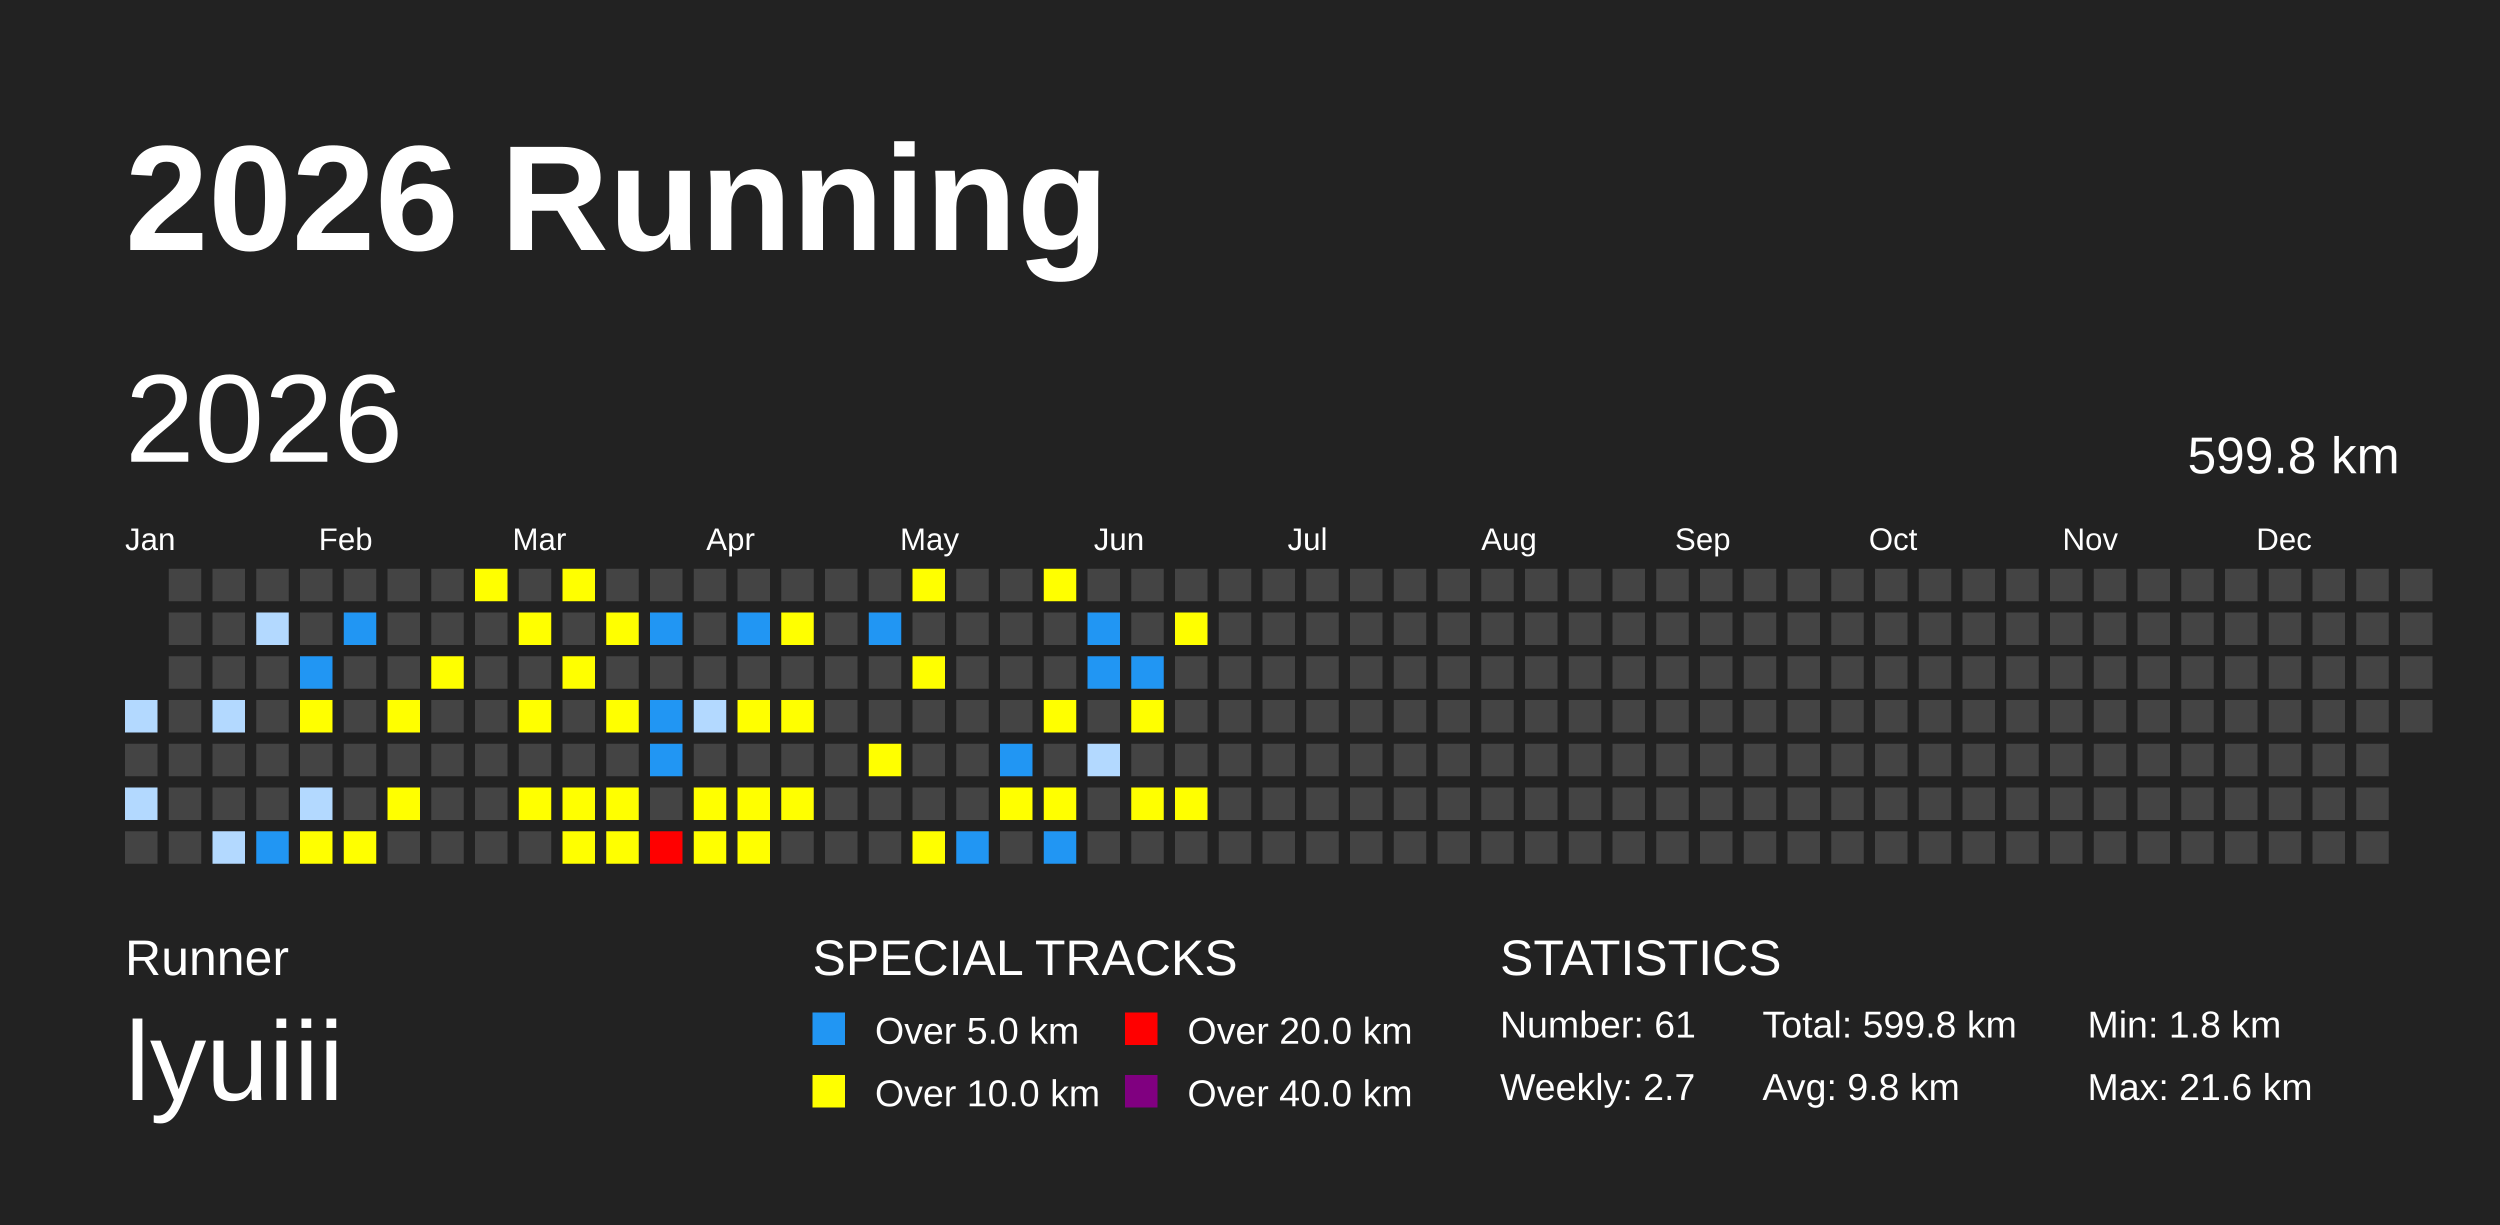
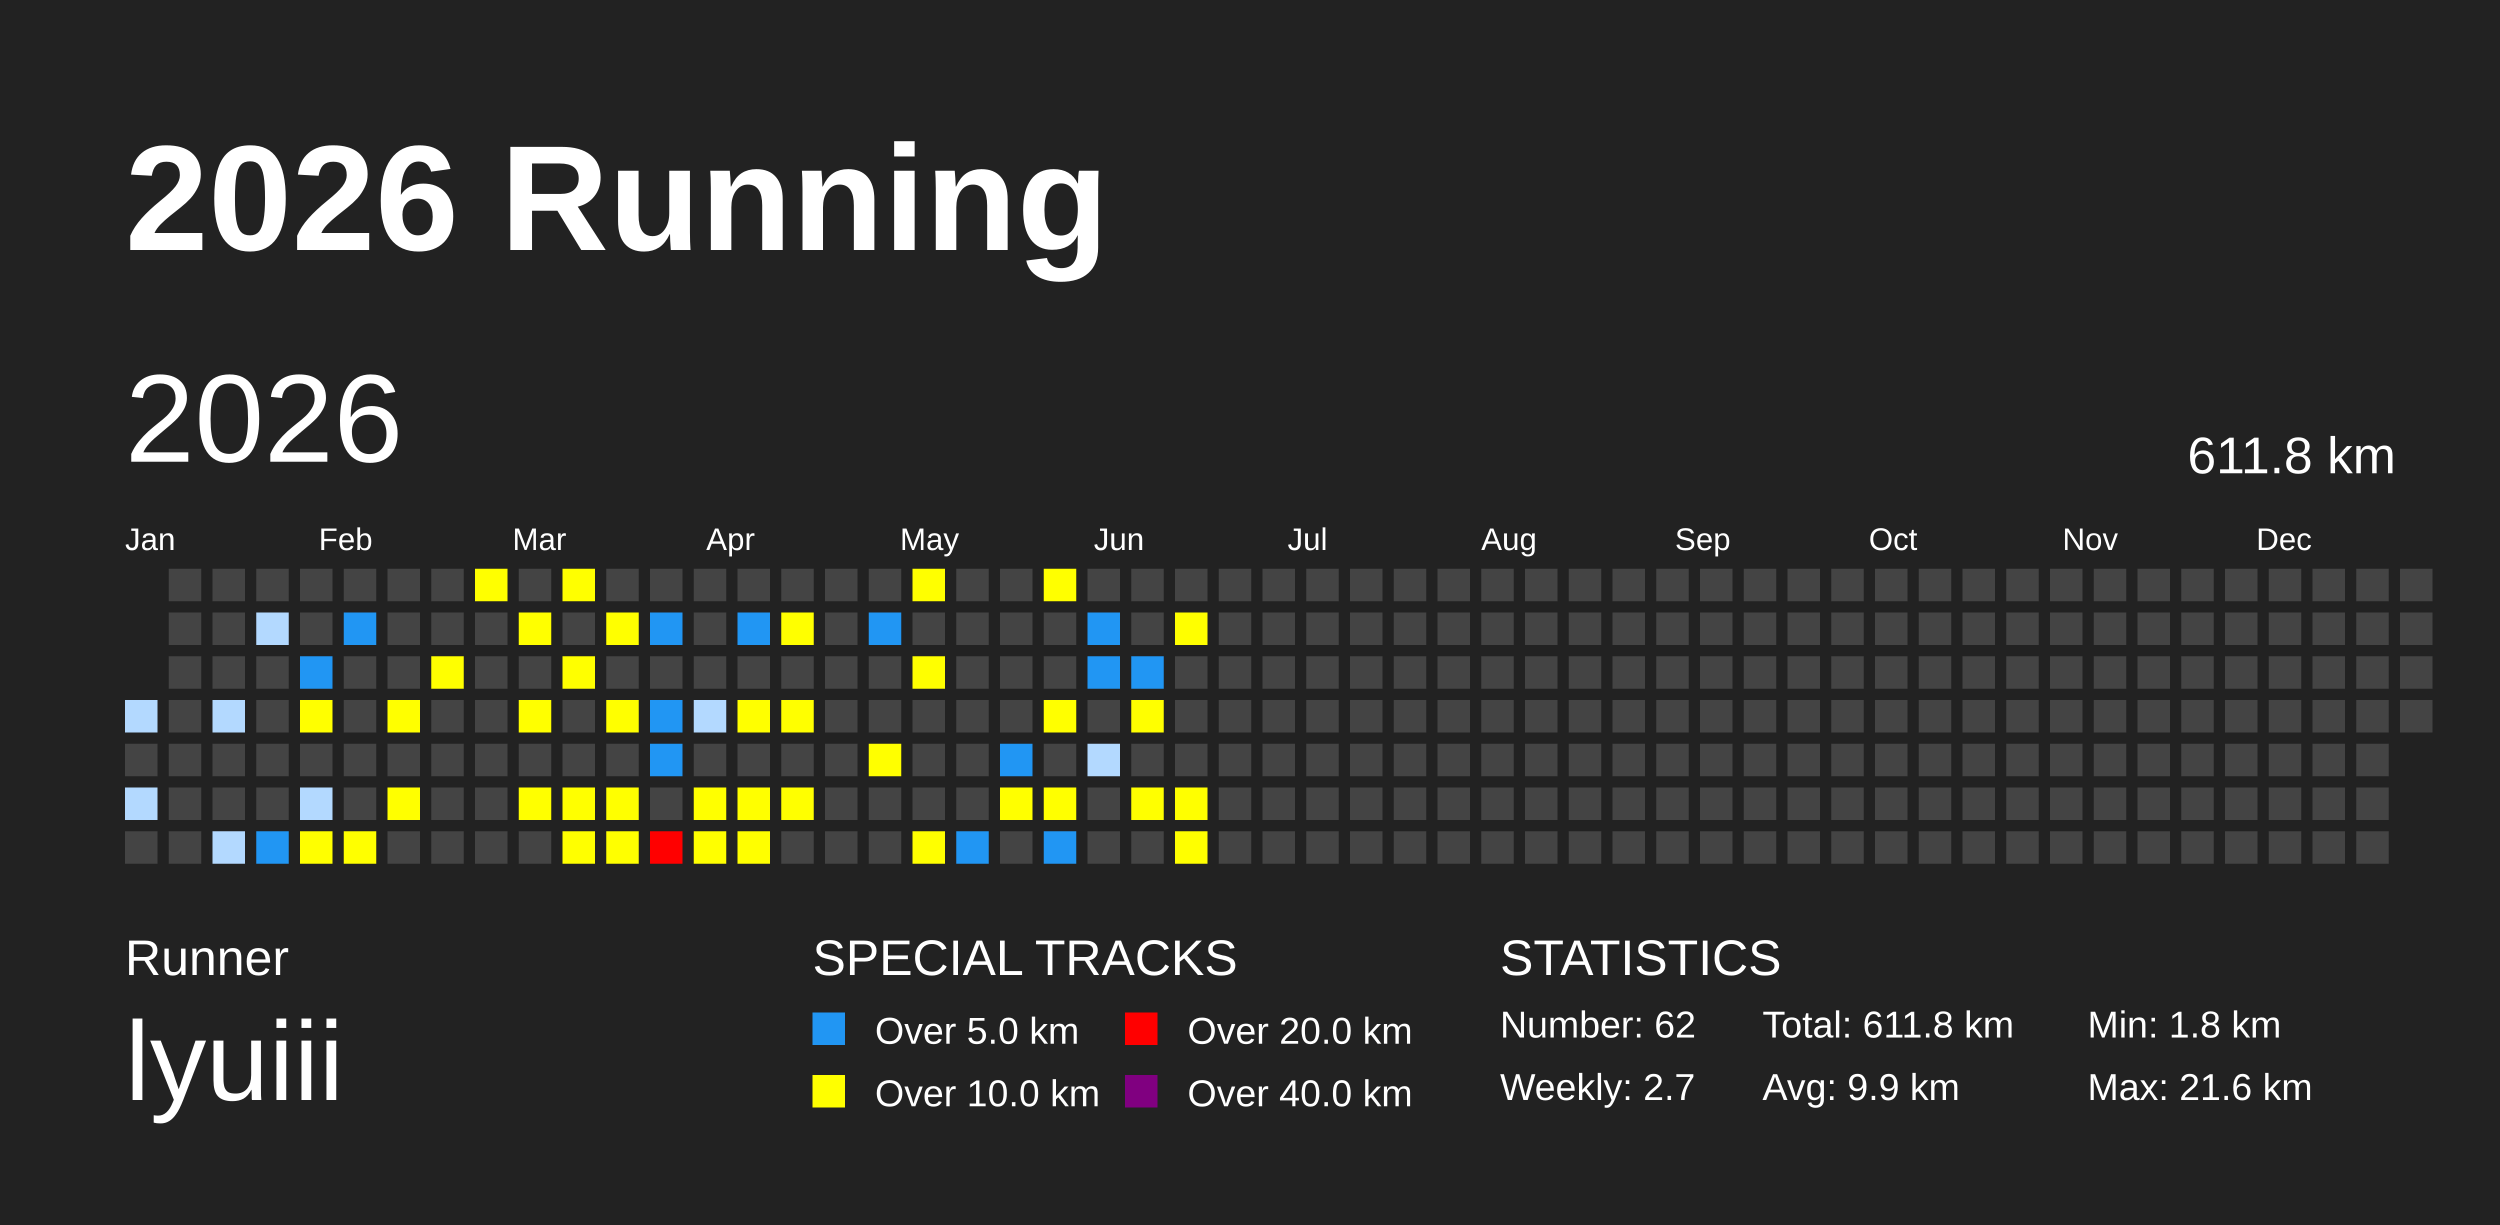
<svg xmlns="http://www.w3.org/2000/svg" baseProfile="full" height="98mm" version="1.1" viewBox="0,0,200,98" width="200mm">
  <defs />
  <rect fill="#222222" height="98" width="200" x="0" y="0" />
  <text fill="#FFFFFF" style="font-size:12px; font-family:Arial; font-weight:bold;" x="10" y="20">2026 Running</text>
  <text fill="#FFFFFF" style="font-size:4px; font-family:Arial" x="10" y="78">Runner</text>
  <text fill="#FFFFFF" style="font-size:9px; font-family:Arial" x="10" y="88">lyuiii</text>
  <text fill="#FFFFFF" style="font-size:4px; font-family:Arial" x="65" y="78">SPECIAL TRACKS</text>
  <rect fill="#2196F3" height="2.6" width="2.6" x="65" y="81" />
  <text fill="#FFFFFF" style="font-size:3px; font-family:Arial" x="70" y="83.5">Over 5.0 km</text>
  <rect fill="yellow" height="2.6" width="2.6" x="65" y="86" />
  <text fill="#FFFFFF" style="font-size:3px; font-family:Arial" x="70" y="88.5">Over 10.0 km</text>
  <rect fill="red" height="2.6" width="2.6" x="90" y="81" />
  <text fill="#FFFFFF" style="font-size:3px; font-family:Arial" x="95" y="83.5">Over 20.0 km</text>
  <rect fill="purple" height="2.6" width="2.6" x="90" y="86" />
  <text fill="#FFFFFF" style="font-size:3px; font-family:Arial" x="95" y="88.5">Over 40.0 km</text>
  <text fill="#FFFFFF" style="font-size:4px; font-family:Arial" x="120" y="78">STATISTICS</text>
-   <text fill="#FFFFFF" style="font-size:3px; font-family:Arial" x="120" y="83">Number: 61</text>
+   <text fill="#FFFFFF" style="font-size:3px; font-family:Arial" x="120" y="83">Number: 62</text>
  <text fill="#FFFFFF" style="font-size:3px; font-family:Arial" x="120" y="88">Weekly: 2.7</text>
-   <text fill="#FFFFFF" style="font-size:3px; font-family:Arial" x="141" y="83">Total: 599.8 km</text>
-   <text fill="#FFFFFF" style="font-size:3px; font-family:Arial" x="141" y="88">Avg: 9.8 km</text>
+   <text fill="#FFFFFF" style="font-size:3px; font-family:Arial" x="141" y="83">Total: 611.8 km</text>
+   <text fill="#FFFFFF" style="font-size:3px; font-family:Arial" x="141" y="88">Avg: 9.9 km</text>
  <text fill="#FFFFFF" style="font-size:3px; font-family:Arial" x="167" y="83">Min: 1.8 km</text>
  <text fill="#FFFFFF" style="font-size:3px; font-family:Arial" x="167" y="88">Max: 21.6 km</text>
  <text dominant-baseline="hanging" fill="#FFFFFF" style="font-size:10.0px; font-family:Arial;" x="10" y="30">2026</text>
-   <text dominant-baseline="hanging" fill="#FFFFFF" style="font-size:4.125px; font-family:Arial;" x="175" y="35">599.8 km</text>
+   <text dominant-baseline="hanging" fill="#FFFFFF" style="font-size:4.125px; font-family:Arial;" x="175" y="35">611.8 km</text>
  <text fill="#FFFFFF" style="font-size:2.5px; font-family:Arial" x="10.0" y="44">Jan</text>
  <text fill="#FFFFFF" style="font-size:2.5px; font-family:Arial" x="25.5" y="44">Feb</text>
  <text fill="#FFFFFF" style="font-size:2.5px; font-family:Arial" x="41.0" y="44">Mar</text>
  <text fill="#FFFFFF" style="font-size:2.5px; font-family:Arial" x="56.5" y="44">Apr</text>
  <text fill="#FFFFFF" style="font-size:2.5px; font-family:Arial" x="72.0" y="44">May</text>
  <text fill="#FFFFFF" style="font-size:2.5px; font-family:Arial" x="87.5" y="44">Jun</text>
  <text fill="#FFFFFF" style="font-size:2.5px; font-family:Arial" x="103.0" y="44">Jul</text>
  <text fill="#FFFFFF" style="font-size:2.5px; font-family:Arial" x="118.5" y="44">Aug</text>
  <text fill="#FFFFFF" style="font-size:2.5px; font-family:Arial" x="134.0" y="44">Sep</text>
  <text fill="#FFFFFF" style="font-size:2.5px; font-family:Arial" x="149.5" y="44">Oct</text>
  <text fill="#FFFFFF" style="font-size:2.5px; font-family:Arial" x="165.0" y="44">Nov</text>
  <text fill="#FFFFFF" style="font-size:2.5px; font-family:Arial" x="180.5" y="44">Dec</text>
  <rect fill="#b3d9ff" height="2.6" width="2.6" x="10.0" y="56.0" />
  <rect fill="#444444" height="2.6" width="2.6" x="10.0" y="59.5" />
  <rect fill="#b3d9ff" height="2.6" width="2.6" x="10.0" y="63.0" />
  <rect fill="#444444" height="2.6" width="2.6" x="10.0" y="66.5" />
  <rect fill="#444444" height="2.6" width="2.6" x="13.5" y="45.5" />
  <rect fill="#444444" height="2.6" width="2.6" x="13.5" y="49.0" />
  <rect fill="#444444" height="2.6" width="2.6" x="13.5" y="52.5" />
  <rect fill="#444444" height="2.6" width="2.6" x="13.5" y="56.0" />
  <rect fill="#444444" height="2.6" width="2.6" x="13.5" y="59.5" />
  <rect fill="#444444" height="2.6" width="2.6" x="13.5" y="63.0" />
  <rect fill="#444444" height="2.6" width="2.6" x="13.5" y="66.5" />
  <rect fill="#444444" height="2.6" width="2.6" x="17.0" y="45.5" />
  <rect fill="#444444" height="2.6" width="2.6" x="17.0" y="49.0" />
  <rect fill="#444444" height="2.6" width="2.6" x="17.0" y="52.5" />
  <rect fill="#b3d9ff" height="2.6" width="2.6" x="17.0" y="56.0" />
  <rect fill="#444444" height="2.6" width="2.6" x="17.0" y="59.5" />
  <rect fill="#444444" height="2.6" width="2.6" x="17.0" y="63.0" />
  <rect fill="#b3d9ff" height="2.6" width="2.6" x="17.0" y="66.5" />
  <rect fill="#444444" height="2.6" width="2.6" x="20.5" y="45.5" />
  <rect fill="#b3d9ff" height="2.6" width="2.6" x="20.5" y="49.0" />
  <rect fill="#444444" height="2.6" width="2.6" x="20.5" y="52.5" />
  <rect fill="#444444" height="2.6" width="2.6" x="20.5" y="56.0" />
  <rect fill="#444444" height="2.6" width="2.6" x="20.5" y="59.5" />
  <rect fill="#444444" height="2.6" width="2.6" x="20.5" y="63.0" />
  <rect fill="#2196F3" height="2.6" width="2.6" x="20.5" y="66.5" />
  <rect fill="#444444" height="2.6" width="2.6" x="24.0" y="45.5" />
  <rect fill="#444444" height="2.6" width="2.6" x="24.0" y="49.0" />
  <rect fill="#2196F3" height="2.6" width="2.6" x="24.0" y="52.5" />
  <rect fill="yellow" height="2.6" width="2.6" x="24.0" y="56.0" />
  <rect fill="#444444" height="2.6" width="2.6" x="24.0" y="59.5" />
  <rect fill="#b3d9ff" height="2.6" width="2.6" x="24.0" y="63.0" />
  <rect fill="yellow" height="2.6" width="2.6" x="24.0" y="66.5" />
  <rect fill="#444444" height="2.6" width="2.6" x="27.5" y="45.5" />
  <rect fill="#2196F3" height="2.6" width="2.6" x="27.5" y="49.0" />
  <rect fill="#444444" height="2.6" width="2.6" x="27.5" y="52.5" />
  <rect fill="#444444" height="2.6" width="2.6" x="27.5" y="56.0" />
  <rect fill="#444444" height="2.6" width="2.6" x="27.5" y="59.5" />
  <rect fill="#444444" height="2.6" width="2.6" x="27.5" y="63.0" />
  <rect fill="yellow" height="2.6" width="2.6" x="27.5" y="66.5" />
  <rect fill="#444444" height="2.6" width="2.6" x="31.0" y="45.5" />
  <rect fill="#444444" height="2.6" width="2.6" x="31.0" y="49.0" />
  <rect fill="#444444" height="2.6" width="2.6" x="31.0" y="52.5" />
  <rect fill="yellow" height="2.6" width="2.6" x="31.0" y="56.0" />
  <rect fill="#444444" height="2.6" width="2.6" x="31.0" y="59.5" />
  <rect fill="yellow" height="2.6" width="2.6" x="31.0" y="63.0" />
  <rect fill="#444444" height="2.6" width="2.6" x="31.0" y="66.5" />
  <rect fill="#444444" height="2.6" width="2.6" x="34.5" y="45.5" />
  <rect fill="#444444" height="2.6" width="2.6" x="34.5" y="49.0" />
  <rect fill="yellow" height="2.6" width="2.6" x="34.5" y="52.5" />
  <rect fill="#444444" height="2.6" width="2.6" x="34.5" y="56.0" />
  <rect fill="#444444" height="2.6" width="2.6" x="34.5" y="59.5" />
  <rect fill="#444444" height="2.6" width="2.6" x="34.5" y="63.0" />
  <rect fill="#444444" height="2.6" width="2.6" x="34.5" y="66.5" />
  <rect fill="yellow" height="2.6" width="2.6" x="38.0" y="45.5" />
  <rect fill="#444444" height="2.6" width="2.6" x="38.0" y="49.0" />
  <rect fill="#444444" height="2.6" width="2.6" x="38.0" y="52.5" />
  <rect fill="#444444" height="2.6" width="2.6" x="38.0" y="56.0" />
  <rect fill="#444444" height="2.6" width="2.6" x="38.0" y="59.5" />
  <rect fill="#444444" height="2.6" width="2.6" x="38.0" y="63.0" />
  <rect fill="#444444" height="2.6" width="2.6" x="38.0" y="66.5" />
  <rect fill="#444444" height="2.6" width="2.6" x="41.5" y="45.5" />
  <rect fill="yellow" height="2.6" width="2.6" x="41.5" y="49.0" />
  <rect fill="#444444" height="2.6" width="2.6" x="41.5" y="52.5" />
  <rect fill="yellow" height="2.6" width="2.6" x="41.5" y="56.0" />
  <rect fill="#444444" height="2.6" width="2.6" x="41.5" y="59.5" />
  <rect fill="yellow" height="2.6" width="2.6" x="41.5" y="63.0" />
  <rect fill="#444444" height="2.6" width="2.6" x="41.5" y="66.5" />
  <rect fill="yellow" height="2.6" width="2.6" x="45.0" y="45.5" />
  <rect fill="#444444" height="2.6" width="2.6" x="45.0" y="49.0" />
  <rect fill="yellow" height="2.6" width="2.6" x="45.0" y="52.5" />
  <rect fill="#444444" height="2.6" width="2.6" x="45.0" y="56.0" />
  <rect fill="#444444" height="2.6" width="2.6" x="45.0" y="59.5" />
  <rect fill="yellow" height="2.6" width="2.6" x="45.0" y="63.0" />
  <rect fill="yellow" height="2.6" width="2.6" x="45.0" y="66.5" />
  <rect fill="#444444" height="2.6" width="2.6" x="48.5" y="45.5" />
  <rect fill="yellow" height="2.6" width="2.6" x="48.5" y="49.0" />
  <rect fill="#444444" height="2.6" width="2.6" x="48.5" y="52.5" />
  <rect fill="yellow" height="2.6" width="2.6" x="48.5" y="56.0" />
  <rect fill="#444444" height="2.6" width="2.6" x="48.5" y="59.5" />
  <rect fill="yellow" height="2.6" width="2.6" x="48.5" y="63.0" />
  <rect fill="yellow" height="2.6" width="2.6" x="48.5" y="66.5" />
  <rect fill="#444444" height="2.6" width="2.6" x="52.0" y="45.5" />
  <rect fill="#2196F3" height="2.6" width="2.6" x="52.0" y="49.0" />
  <rect fill="#444444" height="2.6" width="2.6" x="52.0" y="52.5" />
  <rect fill="#2196F3" height="2.6" width="2.6" x="52.0" y="56.0" />
  <rect fill="#2196F3" height="2.6" width="2.6" x="52.0" y="59.5" />
  <rect fill="#444444" height="2.6" width="2.6" x="52.0" y="63.0" />
  <rect fill="red" height="2.6" width="2.6" x="52.0" y="66.5" />
  <rect fill="#444444" height="2.6" width="2.6" x="55.5" y="45.5" />
  <rect fill="#444444" height="2.6" width="2.6" x="55.5" y="49.0" />
  <rect fill="#444444" height="2.6" width="2.6" x="55.5" y="52.5" />
  <rect fill="#b3d9ff" height="2.6" width="2.6" x="55.5" y="56.0" />
  <rect fill="#444444" height="2.6" width="2.6" x="55.5" y="59.5" />
  <rect fill="yellow" height="2.6" width="2.6" x="55.5" y="63.0" />
  <rect fill="yellow" height="2.6" width="2.6" x="55.5" y="66.5" />
  <rect fill="#444444" height="2.6" width="2.6" x="59.0" y="45.5" />
  <rect fill="#2196F3" height="2.6" width="2.6" x="59.0" y="49.0" />
  <rect fill="#444444" height="2.6" width="2.6" x="59.0" y="52.5" />
  <rect fill="yellow" height="2.6" width="2.6" x="59.0" y="56.0" />
  <rect fill="#444444" height="2.6" width="2.6" x="59.0" y="59.5" />
  <rect fill="yellow" height="2.6" width="2.6" x="59.0" y="63.0" />
  <rect fill="yellow" height="2.6" width="2.6" x="59.0" y="66.5" />
  <rect fill="#444444" height="2.6" width="2.6" x="62.5" y="45.5" />
  <rect fill="yellow" height="2.6" width="2.6" x="62.5" y="49.0" />
  <rect fill="#444444" height="2.6" width="2.6" x="62.5" y="52.5" />
  <rect fill="yellow" height="2.6" width="2.6" x="62.5" y="56.0" />
  <rect fill="#444444" height="2.6" width="2.6" x="62.5" y="59.5" />
  <rect fill="yellow" height="2.6" width="2.6" x="62.5" y="63.0" />
  <rect fill="#444444" height="2.6" width="2.6" x="62.5" y="66.5" />
  <rect fill="#444444" height="2.6" width="2.6" x="66.0" y="45.5" />
  <rect fill="#444444" height="2.6" width="2.6" x="66.0" y="49.0" />
  <rect fill="#444444" height="2.6" width="2.6" x="66.0" y="52.5" />
  <rect fill="#444444" height="2.6" width="2.6" x="66.0" y="56.0" />
  <rect fill="#444444" height="2.6" width="2.6" x="66.0" y="59.5" />
  <rect fill="#444444" height="2.6" width="2.6" x="66.0" y="63.0" />
  <rect fill="#444444" height="2.6" width="2.6" x="66.0" y="66.5" />
  <rect fill="#444444" height="2.6" width="2.6" x="69.5" y="45.5" />
  <rect fill="#2196F3" height="2.6" width="2.6" x="69.5" y="49.0" />
  <rect fill="#444444" height="2.6" width="2.6" x="69.5" y="52.5" />
  <rect fill="#444444" height="2.6" width="2.6" x="69.5" y="56.0" />
  <rect fill="yellow" height="2.6" width="2.6" x="69.5" y="59.5" />
  <rect fill="#444444" height="2.6" width="2.6" x="69.5" y="63.0" />
  <rect fill="#444444" height="2.6" width="2.6" x="69.5" y="66.5" />
  <rect fill="yellow" height="2.6" width="2.6" x="73.0" y="45.5" />
  <rect fill="#444444" height="2.6" width="2.6" x="73.0" y="49.0" />
  <rect fill="yellow" height="2.6" width="2.6" x="73.0" y="52.5" />
  <rect fill="#444444" height="2.6" width="2.6" x="73.0" y="56.0" />
  <rect fill="#444444" height="2.6" width="2.6" x="73.0" y="59.5" />
  <rect fill="#444444" height="2.6" width="2.6" x="73.0" y="63.0" />
  <rect fill="yellow" height="2.6" width="2.6" x="73.0" y="66.5" />
  <rect fill="#444444" height="2.6" width="2.6" x="76.5" y="45.5" />
  <rect fill="#444444" height="2.6" width="2.6" x="76.5" y="49.0" />
  <rect fill="#444444" height="2.6" width="2.6" x="76.5" y="52.5" />
  <rect fill="#444444" height="2.6" width="2.6" x="76.5" y="56.0" />
  <rect fill="#444444" height="2.6" width="2.6" x="76.5" y="59.5" />
  <rect fill="#444444" height="2.6" width="2.6" x="76.5" y="63.0" />
  <rect fill="#2196F3" height="2.6" width="2.6" x="76.5" y="66.5" />
  <rect fill="#444444" height="2.6" width="2.6" x="80.0" y="45.5" />
  <rect fill="#444444" height="2.6" width="2.6" x="80.0" y="49.0" />
  <rect fill="#444444" height="2.6" width="2.6" x="80.0" y="52.5" />
  <rect fill="#444444" height="2.6" width="2.6" x="80.0" y="56.0" />
  <rect fill="#2196F3" height="2.6" width="2.6" x="80.0" y="59.5" />
  <rect fill="yellow" height="2.6" width="2.6" x="80.0" y="63.0" />
  <rect fill="#444444" height="2.6" width="2.6" x="80.0" y="66.5" />
  <rect fill="yellow" height="2.6" width="2.6" x="83.5" y="45.5" />
  <rect fill="#444444" height="2.6" width="2.6" x="83.5" y="49.0" />
  <rect fill="#444444" height="2.6" width="2.6" x="83.5" y="52.5" />
  <rect fill="yellow" height="2.6" width="2.6" x="83.5" y="56.0" />
  <rect fill="#444444" height="2.6" width="2.6" x="83.5" y="59.5" />
  <rect fill="yellow" height="2.6" width="2.6" x="83.5" y="63.0" />
  <rect fill="#2196F3" height="2.6" width="2.6" x="83.5" y="66.5" />
  <rect fill="#444444" height="2.6" width="2.6" x="87.0" y="45.5" />
  <rect fill="#2196F3" height="2.6" width="2.6" x="87.0" y="49.0" />
  <rect fill="#2196F3" height="2.6" width="2.6" x="87.0" y="52.5" />
  <rect fill="#444444" height="2.6" width="2.6" x="87.0" y="56.0" />
  <rect fill="#b3d9ff" height="2.6" width="2.6" x="87.0" y="59.5" />
  <rect fill="#444444" height="2.6" width="2.6" x="87.0" y="63.0" />
  <rect fill="#444444" height="2.6" width="2.6" x="87.0" y="66.5" />
  <rect fill="#444444" height="2.6" width="2.6" x="90.5" y="45.5" />
  <rect fill="#444444" height="2.6" width="2.6" x="90.5" y="49.0" />
  <rect fill="#2196F3" height="2.6" width="2.6" x="90.5" y="52.5" />
  <rect fill="yellow" height="2.6" width="2.6" x="90.5" y="56.0" />
  <rect fill="#444444" height="2.6" width="2.6" x="90.5" y="59.5" />
  <rect fill="yellow" height="2.6" width="2.6" x="90.5" y="63.0" />
  <rect fill="#444444" height="2.6" width="2.6" x="90.5" y="66.5" />
  <rect fill="#444444" height="2.6" width="2.6" x="94.0" y="45.5" />
  <rect fill="yellow" height="2.6" width="2.6" x="94.0" y="49.0" />
  <rect fill="#444444" height="2.6" width="2.6" x="94.0" y="52.5" />
  <rect fill="#444444" height="2.6" width="2.6" x="94.0" y="56.0" />
  <rect fill="#444444" height="2.6" width="2.6" x="94.0" y="59.5" />
  <rect fill="yellow" height="2.6" width="2.6" x="94.0" y="63.0" />
-   <rect fill="#444444" height="2.6" width="2.6" x="94.0" y="66.5" />
+   <rect fill="yellow" height="2.6" width="2.6" x="94.0" y="66.5" />
  <rect fill="#444444" height="2.6" width="2.6" x="97.5" y="45.5" />
  <rect fill="#444444" height="2.6" width="2.6" x="97.5" y="49.0" />
  <rect fill="#444444" height="2.6" width="2.6" x="97.5" y="52.5" />
  <rect fill="#444444" height="2.6" width="2.6" x="97.5" y="56.0" />
  <rect fill="#444444" height="2.6" width="2.6" x="97.5" y="59.5" />
  <rect fill="#444444" height="2.6" width="2.6" x="97.5" y="63.0" />
  <rect fill="#444444" height="2.6" width="2.6" x="97.5" y="66.5" />
  <rect fill="#444444" height="2.6" width="2.6" x="101.0" y="45.5" />
  <rect fill="#444444" height="2.6" width="2.6" x="101.0" y="49.0" />
  <rect fill="#444444" height="2.6" width="2.6" x="101.0" y="52.5" />
  <rect fill="#444444" height="2.6" width="2.6" x="101.0" y="56.0" />
  <rect fill="#444444" height="2.6" width="2.6" x="101.0" y="59.5" />
  <rect fill="#444444" height="2.6" width="2.6" x="101.0" y="63.0" />
  <rect fill="#444444" height="2.6" width="2.6" x="101.0" y="66.5" />
  <rect fill="#444444" height="2.6" width="2.6" x="104.5" y="45.5" />
  <rect fill="#444444" height="2.6" width="2.6" x="104.5" y="49.0" />
  <rect fill="#444444" height="2.6" width="2.6" x="104.5" y="52.5" />
  <rect fill="#444444" height="2.6" width="2.6" x="104.5" y="56.0" />
  <rect fill="#444444" height="2.6" width="2.6" x="104.5" y="59.5" />
  <rect fill="#444444" height="2.6" width="2.6" x="104.5" y="63.0" />
  <rect fill="#444444" height="2.6" width="2.6" x="104.5" y="66.5" />
  <rect fill="#444444" height="2.6" width="2.6" x="108.0" y="45.5" />
  <rect fill="#444444" height="2.6" width="2.6" x="108.0" y="49.0" />
  <rect fill="#444444" height="2.6" width="2.6" x="108.0" y="52.5" />
  <rect fill="#444444" height="2.6" width="2.6" x="108.0" y="56.0" />
  <rect fill="#444444" height="2.6" width="2.6" x="108.0" y="59.5" />
  <rect fill="#444444" height="2.6" width="2.6" x="108.0" y="63.0" />
  <rect fill="#444444" height="2.6" width="2.6" x="108.0" y="66.5" />
  <rect fill="#444444" height="2.6" width="2.6" x="111.5" y="45.5" />
  <rect fill="#444444" height="2.6" width="2.6" x="111.5" y="49.0" />
  <rect fill="#444444" height="2.6" width="2.6" x="111.5" y="52.5" />
  <rect fill="#444444" height="2.6" width="2.6" x="111.5" y="56.0" />
  <rect fill="#444444" height="2.6" width="2.6" x="111.5" y="59.5" />
  <rect fill="#444444" height="2.6" width="2.6" x="111.5" y="63.0" />
  <rect fill="#444444" height="2.6" width="2.6" x="111.5" y="66.5" />
  <rect fill="#444444" height="2.6" width="2.6" x="115.0" y="45.5" />
  <rect fill="#444444" height="2.6" width="2.6" x="115.0" y="49.0" />
  <rect fill="#444444" height="2.6" width="2.6" x="115.0" y="52.5" />
  <rect fill="#444444" height="2.6" width="2.6" x="115.0" y="56.0" />
  <rect fill="#444444" height="2.6" width="2.6" x="115.0" y="59.5" />
  <rect fill="#444444" height="2.6" width="2.6" x="115.0" y="63.0" />
  <rect fill="#444444" height="2.6" width="2.6" x="115.0" y="66.5" />
  <rect fill="#444444" height="2.6" width="2.6" x="118.5" y="45.5" />
  <rect fill="#444444" height="2.6" width="2.6" x="118.5" y="49.0" />
  <rect fill="#444444" height="2.6" width="2.6" x="118.5" y="52.5" />
  <rect fill="#444444" height="2.6" width="2.6" x="118.5" y="56.0" />
  <rect fill="#444444" height="2.6" width="2.6" x="118.5" y="59.5" />
  <rect fill="#444444" height="2.6" width="2.6" x="118.5" y="63.0" />
  <rect fill="#444444" height="2.6" width="2.6" x="118.5" y="66.5" />
  <rect fill="#444444" height="2.6" width="2.6" x="122.0" y="45.5" />
  <rect fill="#444444" height="2.6" width="2.6" x="122.0" y="49.0" />
  <rect fill="#444444" height="2.6" width="2.6" x="122.0" y="52.5" />
  <rect fill="#444444" height="2.6" width="2.6" x="122.0" y="56.0" />
  <rect fill="#444444" height="2.6" width="2.6" x="122.0" y="59.5" />
  <rect fill="#444444" height="2.6" width="2.6" x="122.0" y="63.0" />
  <rect fill="#444444" height="2.6" width="2.6" x="122.0" y="66.5" />
  <rect fill="#444444" height="2.6" width="2.6" x="125.5" y="45.5" />
  <rect fill="#444444" height="2.6" width="2.6" x="125.5" y="49.0" />
  <rect fill="#444444" height="2.6" width="2.6" x="125.5" y="52.5" />
  <rect fill="#444444" height="2.6" width="2.6" x="125.5" y="56.0" />
  <rect fill="#444444" height="2.6" width="2.6" x="125.5" y="59.5" />
  <rect fill="#444444" height="2.6" width="2.6" x="125.5" y="63.0" />
  <rect fill="#444444" height="2.6" width="2.6" x="125.5" y="66.5" />
  <rect fill="#444444" height="2.6" width="2.6" x="129.0" y="45.5" />
  <rect fill="#444444" height="2.6" width="2.6" x="129.0" y="49.0" />
  <rect fill="#444444" height="2.6" width="2.6" x="129.0" y="52.5" />
  <rect fill="#444444" height="2.6" width="2.6" x="129.0" y="56.0" />
  <rect fill="#444444" height="2.6" width="2.6" x="129.0" y="59.5" />
  <rect fill="#444444" height="2.6" width="2.6" x="129.0" y="63.0" />
  <rect fill="#444444" height="2.6" width="2.6" x="129.0" y="66.5" />
  <rect fill="#444444" height="2.6" width="2.6" x="132.5" y="45.5" />
  <rect fill="#444444" height="2.6" width="2.6" x="132.5" y="49.0" />
  <rect fill="#444444" height="2.6" width="2.6" x="132.5" y="52.5" />
  <rect fill="#444444" height="2.6" width="2.6" x="132.5" y="56.0" />
  <rect fill="#444444" height="2.6" width="2.6" x="132.5" y="59.5" />
  <rect fill="#444444" height="2.6" width="2.6" x="132.5" y="63.0" />
  <rect fill="#444444" height="2.6" width="2.6" x="132.5" y="66.5" />
  <rect fill="#444444" height="2.6" width="2.6" x="136.0" y="45.5" />
  <rect fill="#444444" height="2.6" width="2.6" x="136.0" y="49.0" />
  <rect fill="#444444" height="2.6" width="2.6" x="136.0" y="52.5" />
  <rect fill="#444444" height="2.6" width="2.6" x="136.0" y="56.0" />
  <rect fill="#444444" height="2.6" width="2.6" x="136.0" y="59.5" />
  <rect fill="#444444" height="2.6" width="2.6" x="136.0" y="63.0" />
  <rect fill="#444444" height="2.6" width="2.6" x="136.0" y="66.5" />
  <rect fill="#444444" height="2.6" width="2.6" x="139.5" y="45.5" />
  <rect fill="#444444" height="2.6" width="2.6" x="139.5" y="49.0" />
  <rect fill="#444444" height="2.6" width="2.6" x="139.5" y="52.5" />
  <rect fill="#444444" height="2.6" width="2.6" x="139.5" y="56.0" />
  <rect fill="#444444" height="2.6" width="2.6" x="139.5" y="59.5" />
  <rect fill="#444444" height="2.6" width="2.6" x="139.5" y="63.0" />
  <rect fill="#444444" height="2.6" width="2.6" x="139.5" y="66.5" />
  <rect fill="#444444" height="2.6" width="2.6" x="143.0" y="45.5" />
  <rect fill="#444444" height="2.6" width="2.6" x="143.0" y="49.0" />
  <rect fill="#444444" height="2.6" width="2.6" x="143.0" y="52.5" />
  <rect fill="#444444" height="2.6" width="2.6" x="143.0" y="56.0" />
  <rect fill="#444444" height="2.6" width="2.6" x="143.0" y="59.5" />
  <rect fill="#444444" height="2.6" width="2.6" x="143.0" y="63.0" />
  <rect fill="#444444" height="2.6" width="2.6" x="143.0" y="66.5" />
  <rect fill="#444444" height="2.6" width="2.6" x="146.5" y="45.5" />
  <rect fill="#444444" height="2.6" width="2.6" x="146.5" y="49.0" />
  <rect fill="#444444" height="2.6" width="2.6" x="146.5" y="52.5" />
  <rect fill="#444444" height="2.6" width="2.6" x="146.5" y="56.0" />
  <rect fill="#444444" height="2.6" width="2.6" x="146.5" y="59.5" />
  <rect fill="#444444" height="2.6" width="2.6" x="146.5" y="63.0" />
  <rect fill="#444444" height="2.6" width="2.6" x="146.5" y="66.5" />
  <rect fill="#444444" height="2.6" width="2.6" x="150.0" y="45.5" />
  <rect fill="#444444" height="2.6" width="2.6" x="150.0" y="49.0" />
  <rect fill="#444444" height="2.6" width="2.6" x="150.0" y="52.5" />
  <rect fill="#444444" height="2.6" width="2.6" x="150.0" y="56.0" />
  <rect fill="#444444" height="2.6" width="2.6" x="150.0" y="59.5" />
  <rect fill="#444444" height="2.6" width="2.6" x="150.0" y="63.0" />
  <rect fill="#444444" height="2.6" width="2.6" x="150.0" y="66.5" />
  <rect fill="#444444" height="2.6" width="2.6" x="153.5" y="45.5" />
  <rect fill="#444444" height="2.6" width="2.6" x="153.5" y="49.0" />
  <rect fill="#444444" height="2.6" width="2.6" x="153.5" y="52.5" />
  <rect fill="#444444" height="2.6" width="2.6" x="153.5" y="56.0" />
  <rect fill="#444444" height="2.6" width="2.6" x="153.5" y="59.5" />
  <rect fill="#444444" height="2.6" width="2.6" x="153.5" y="63.0" />
  <rect fill="#444444" height="2.6" width="2.6" x="153.5" y="66.5" />
  <rect fill="#444444" height="2.6" width="2.6" x="157.0" y="45.5" />
  <rect fill="#444444" height="2.6" width="2.6" x="157.0" y="49.0" />
  <rect fill="#444444" height="2.6" width="2.6" x="157.0" y="52.5" />
  <rect fill="#444444" height="2.6" width="2.6" x="157.0" y="56.0" />
  <rect fill="#444444" height="2.6" width="2.6" x="157.0" y="59.5" />
  <rect fill="#444444" height="2.6" width="2.6" x="157.0" y="63.0" />
  <rect fill="#444444" height="2.6" width="2.6" x="157.0" y="66.5" />
  <rect fill="#444444" height="2.6" width="2.6" x="160.5" y="45.5" />
  <rect fill="#444444" height="2.6" width="2.6" x="160.5" y="49.0" />
  <rect fill="#444444" height="2.6" width="2.6" x="160.5" y="52.5" />
  <rect fill="#444444" height="2.6" width="2.6" x="160.5" y="56.0" />
  <rect fill="#444444" height="2.6" width="2.6" x="160.5" y="59.5" />
  <rect fill="#444444" height="2.6" width="2.6" x="160.5" y="63.0" />
  <rect fill="#444444" height="2.6" width="2.6" x="160.5" y="66.5" />
  <rect fill="#444444" height="2.6" width="2.6" x="164.0" y="45.5" />
  <rect fill="#444444" height="2.6" width="2.6" x="164.0" y="49.0" />
  <rect fill="#444444" height="2.6" width="2.6" x="164.0" y="52.5" />
  <rect fill="#444444" height="2.6" width="2.6" x="164.0" y="56.0" />
  <rect fill="#444444" height="2.6" width="2.6" x="164.0" y="59.5" />
  <rect fill="#444444" height="2.6" width="2.6" x="164.0" y="63.0" />
  <rect fill="#444444" height="2.6" width="2.6" x="164.0" y="66.5" />
  <rect fill="#444444" height="2.6" width="2.6" x="167.5" y="45.5" />
  <rect fill="#444444" height="2.6" width="2.6" x="167.5" y="49.0" />
  <rect fill="#444444" height="2.6" width="2.6" x="167.5" y="52.5" />
  <rect fill="#444444" height="2.6" width="2.6" x="167.5" y="56.0" />
  <rect fill="#444444" height="2.6" width="2.6" x="167.5" y="59.5" />
  <rect fill="#444444" height="2.6" width="2.6" x="167.5" y="63.0" />
  <rect fill="#444444" height="2.6" width="2.6" x="167.5" y="66.5" />
  <rect fill="#444444" height="2.6" width="2.6" x="171.0" y="45.5" />
  <rect fill="#444444" height="2.6" width="2.6" x="171.0" y="49.0" />
  <rect fill="#444444" height="2.6" width="2.6" x="171.0" y="52.5" />
  <rect fill="#444444" height="2.6" width="2.6" x="171.0" y="56.0" />
  <rect fill="#444444" height="2.6" width="2.6" x="171.0" y="59.5" />
  <rect fill="#444444" height="2.6" width="2.6" x="171.0" y="63.0" />
  <rect fill="#444444" height="2.6" width="2.6" x="171.0" y="66.5" />
  <rect fill="#444444" height="2.6" width="2.6" x="174.5" y="45.5" />
  <rect fill="#444444" height="2.6" width="2.6" x="174.5" y="49.0" />
  <rect fill="#444444" height="2.6" width="2.6" x="174.5" y="52.5" />
  <rect fill="#444444" height="2.6" width="2.6" x="174.5" y="56.0" />
  <rect fill="#444444" height="2.6" width="2.6" x="174.5" y="59.5" />
  <rect fill="#444444" height="2.6" width="2.6" x="174.5" y="63.0" />
  <rect fill="#444444" height="2.6" width="2.6" x="174.5" y="66.5" />
  <rect fill="#444444" height="2.6" width="2.6" x="178.0" y="45.5" />
  <rect fill="#444444" height="2.6" width="2.6" x="178.0" y="49.0" />
  <rect fill="#444444" height="2.6" width="2.6" x="178.0" y="52.5" />
  <rect fill="#444444" height="2.6" width="2.6" x="178.0" y="56.0" />
  <rect fill="#444444" height="2.6" width="2.6" x="178.0" y="59.5" />
  <rect fill="#444444" height="2.6" width="2.6" x="178.0" y="63.0" />
  <rect fill="#444444" height="2.6" width="2.6" x="178.0" y="66.5" />
  <rect fill="#444444" height="2.6" width="2.6" x="181.5" y="45.5" />
  <rect fill="#444444" height="2.6" width="2.6" x="181.5" y="49.0" />
  <rect fill="#444444" height="2.6" width="2.6" x="181.5" y="52.5" />
  <rect fill="#444444" height="2.6" width="2.6" x="181.5" y="56.0" />
  <rect fill="#444444" height="2.6" width="2.6" x="181.5" y="59.5" />
  <rect fill="#444444" height="2.6" width="2.6" x="181.5" y="63.0" />
  <rect fill="#444444" height="2.6" width="2.6" x="181.5" y="66.5" />
  <rect fill="#444444" height="2.6" width="2.6" x="185.0" y="45.5" />
  <rect fill="#444444" height="2.6" width="2.6" x="185.0" y="49.0" />
  <rect fill="#444444" height="2.6" width="2.6" x="185.0" y="52.5" />
  <rect fill="#444444" height="2.6" width="2.6" x="185.0" y="56.0" />
  <rect fill="#444444" height="2.6" width="2.6" x="185.0" y="59.5" />
  <rect fill="#444444" height="2.6" width="2.6" x="185.0" y="63.0" />
  <rect fill="#444444" height="2.6" width="2.6" x="185.0" y="66.5" />
  <rect fill="#444444" height="2.6" width="2.6" x="188.5" y="45.5" />
  <rect fill="#444444" height="2.6" width="2.6" x="188.5" y="49.0" />
  <rect fill="#444444" height="2.6" width="2.6" x="188.5" y="52.5" />
  <rect fill="#444444" height="2.6" width="2.6" x="188.5" y="56.0" />
  <rect fill="#444444" height="2.6" width="2.6" x="188.5" y="59.5" />
  <rect fill="#444444" height="2.6" width="2.6" x="188.5" y="63.0" />
  <rect fill="#444444" height="2.6" width="2.6" x="188.5" y="66.5" />
  <rect fill="#444444" height="2.6" width="2.6" x="192.0" y="45.5" />
  <rect fill="#444444" height="2.6" width="2.6" x="192.0" y="49.0" />
  <rect fill="#444444" height="2.6" width="2.6" x="192.0" y="52.5" />
  <rect fill="#444444" height="2.6" width="2.6" x="192.0" y="56.0" />
</svg>
